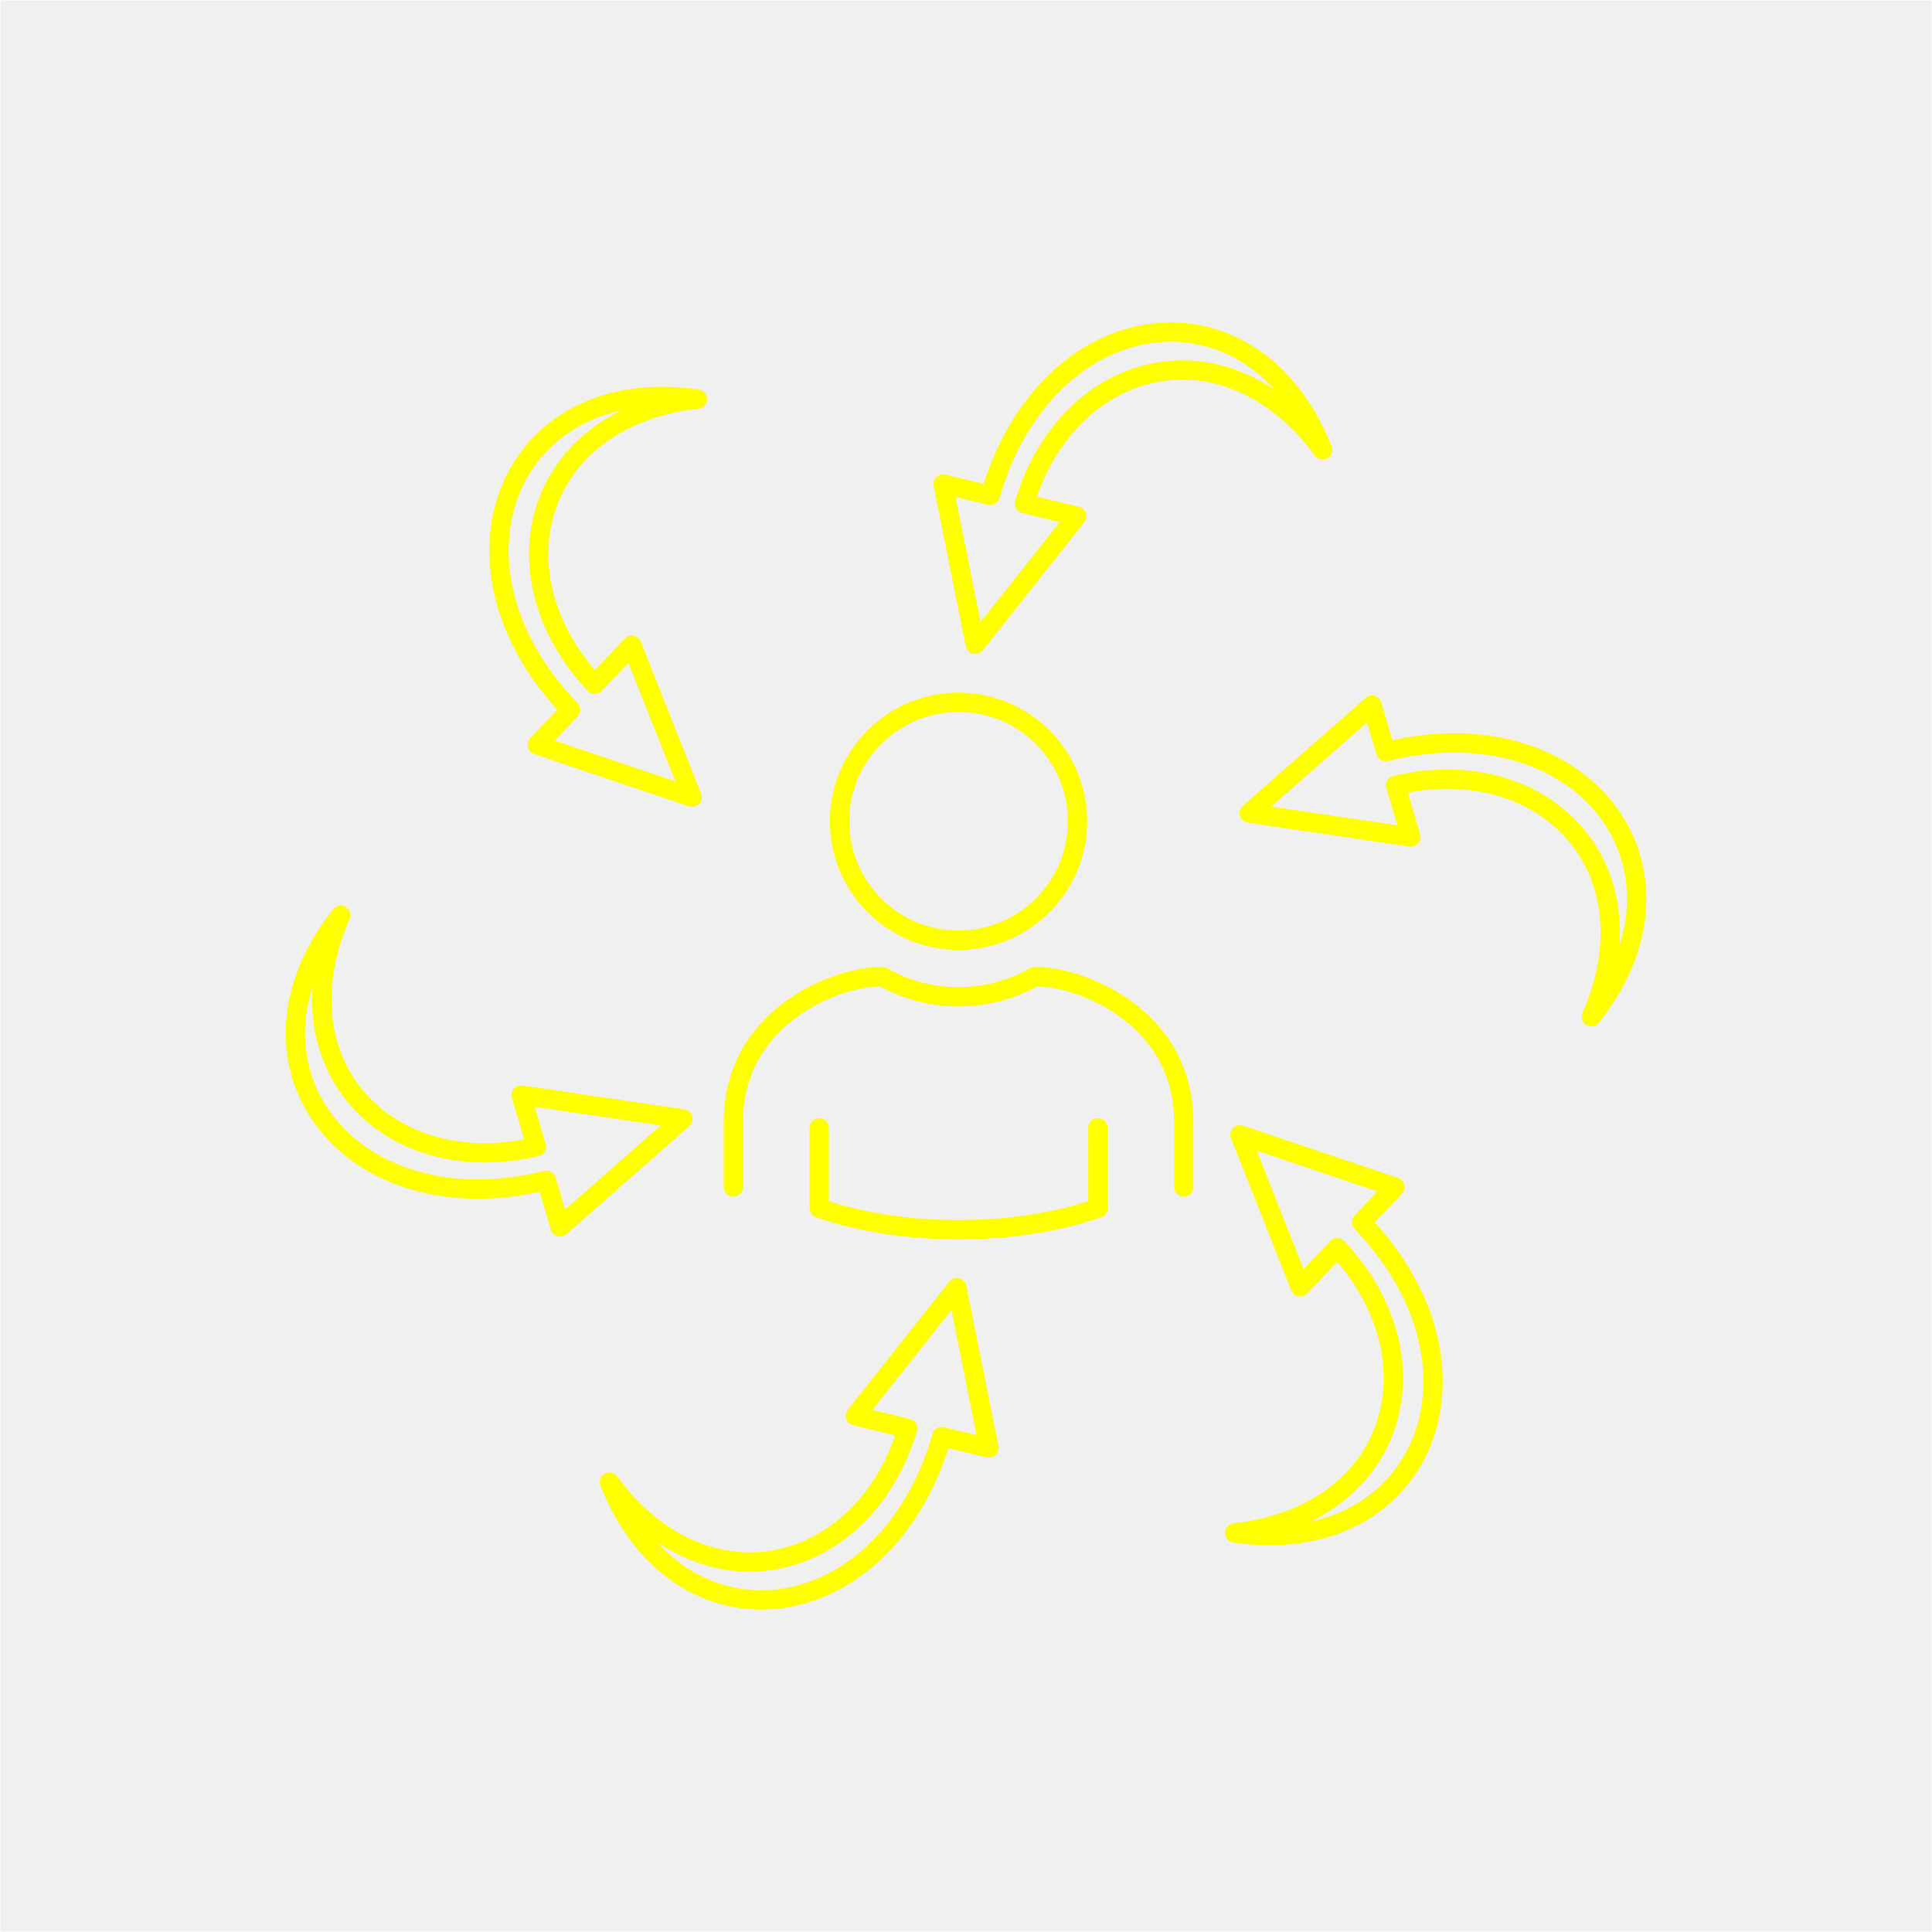
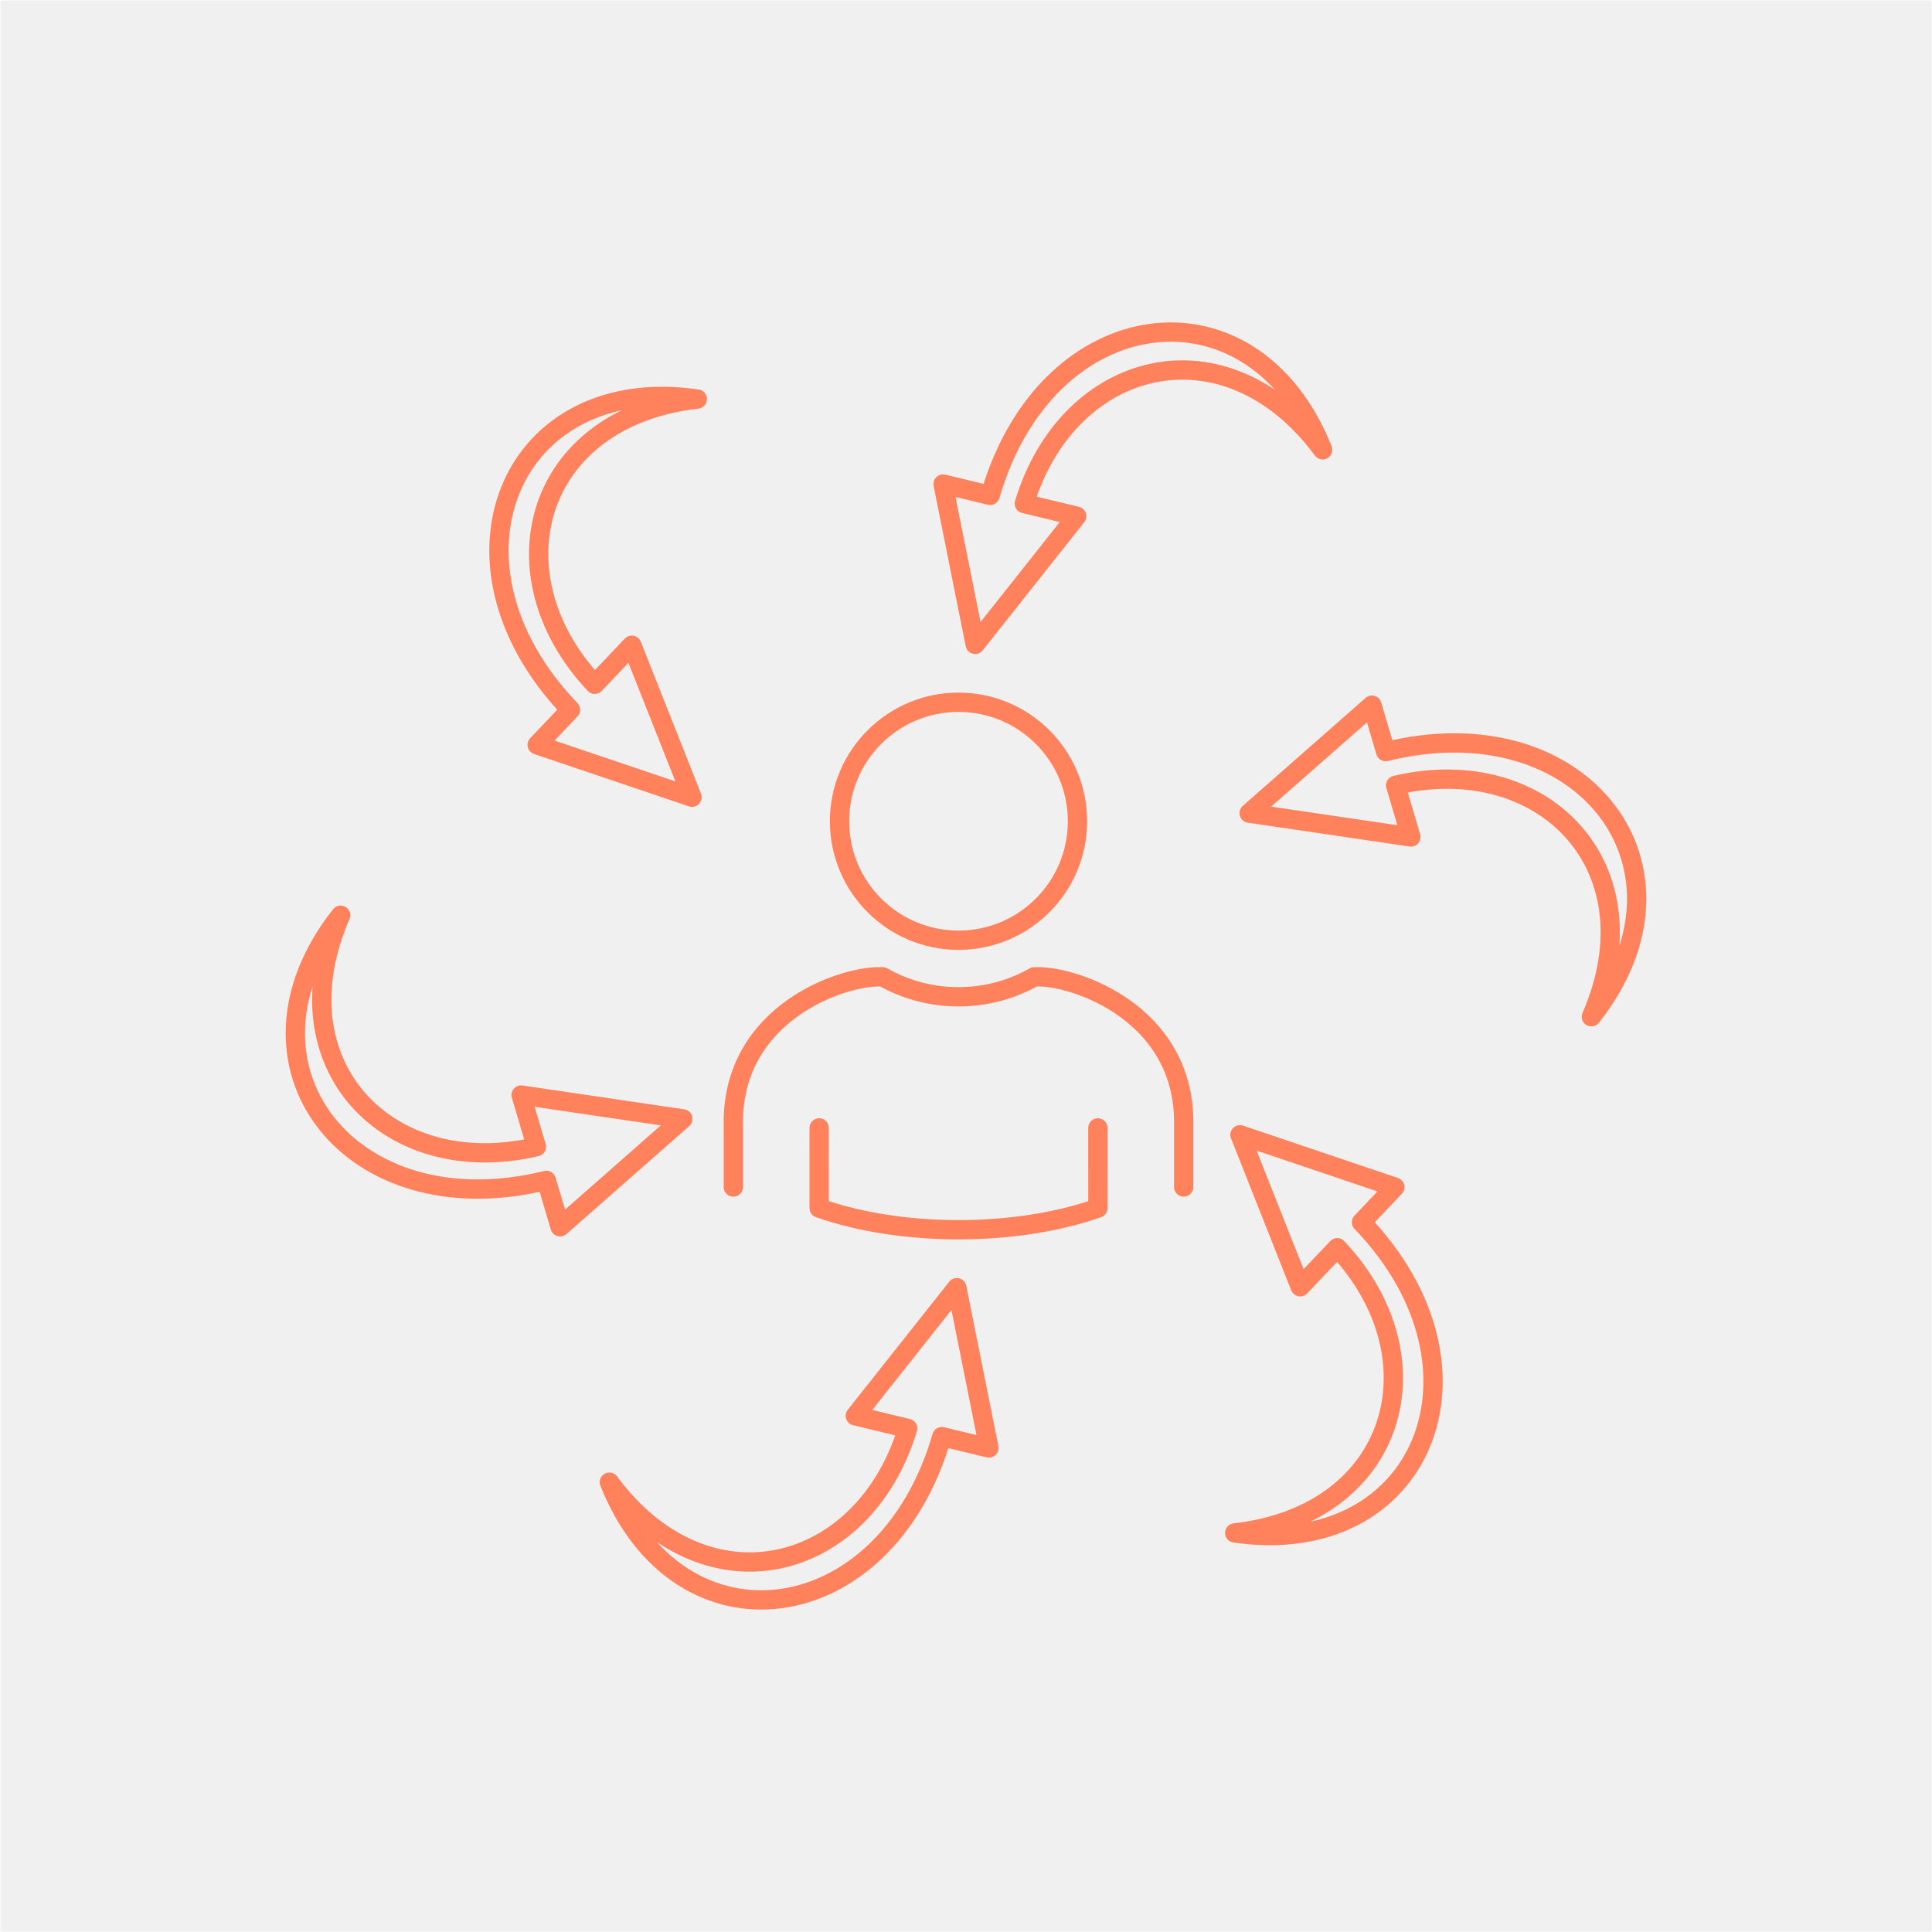
<svg xmlns="http://www.w3.org/2000/svg" viewBox="0 0 3024.373 3024.373" height="3024.373" width="3024.373" xml:space="preserve" id="svg2" version="1.1">
  <defs id="defs6" />
  <g transform="matrix(1.333333,0,0,-1.333333,0,3024.373)" id="g10">
    <g transform="scale(0.1)" id="g12">
      <g transform="scale(1.39141)" id="g14">
        <path id="path16" style="fill:none;fill-opacity:1;fill-rule:evenodd;stroke:none" d="M 2.035,2.013 H 16300 V 16300 H 2.035 V 2.013" />
      </g>
      <g transform="scale(1.39141)" id="g18">
        <path id="path20" style="fill:none;stroke:#ffffff;stroke-width:4.074;stroke-linecap:butt;stroke-linejoin:miter;stroke-miterlimit:22.926;stroke-dasharray:none;stroke-opacity:1" d="M 2.035,2.013 H 16300 V 16300 H 2.035 Z" />
      </g>
-       <path id="path22" style="fill:none;stroke:yellow;stroke-width:226.772;stroke-linecap:round;stroke-linejoin:round;stroke-miterlimit:22.926;stroke-dasharray:none;stroke-opacity:1" d="m 11253.5,14437.8 c -771.4,0 -1396.87,-625.4 -1396.87,-1396.9 0,-771.5 625.47,-1396.9 1396.87,-1396.9 771.5,0 1396.9,625.4 1396.9,1396.9 0,771.5 -625.4,1396.9 -1396.9,1396.9 z" />
-       <path id="path24" style="fill:none;stroke:yellow;stroke-width:226.772;stroke-linecap:round;stroke-linejoin:round;stroke-miterlimit:22.926;stroke-dasharray:none;stroke-opacity:1" d="m 13897.4,8746.7 v 761 c 0,1268.5 -1249.3,1707 -1707,1707 h -45.8 c -263.8,-149.4 -566.2,-234.7 -891.1,-234.7 -324.8,0 -627.2,85.3 -891,234.7 h -45.8 c -457.7,0 -1706.99,-438.5 -1706.99,-1707 v -761" />
-       <path id="path26" style="fill:none;stroke:yellow;stroke-width:226.772;stroke-linecap:round;stroke-linejoin:round;stroke-miterlimit:22.926;stroke-dasharray:none;stroke-opacity:1" d="m 9617.43,9440.5 -0.12,-941.2 c 965.59,-339.2 2307.29,-339.1 3272.49,0 l -0.1,941.2" />
+       <path id="path22" style="fill:none;stroke:#ff825c;stroke-width:226.772;stroke-linecap:round;stroke-linejoin:round;stroke-miterlimit:22.926;stroke-dasharray:none;stroke-opacity:1" d="m 11253.5,14437.8 c -771.4,0 -1396.87,-625.4 -1396.87,-1396.9 0,-771.5 625.47,-1396.9 1396.87,-1396.9 771.5,0 1396.9,625.4 1396.9,1396.9 0,771.5 -625.4,1396.9 -1396.9,1396.9 z" />
+       <path id="path24" style="fill:none;stroke:#ff825c;stroke-width:226.772;stroke-linecap:round;stroke-linejoin:round;stroke-miterlimit:22.926;stroke-dasharray:none;stroke-opacity:1" d="m 13897.4,8746.7 v 761 c 0,1268.5 -1249.3,1707 -1707,1707 h -45.8 c -263.8,-149.4 -566.2,-234.7 -891.1,-234.7 -324.8,0 -627.2,85.3 -891,234.7 h -45.8 c -457.7,0 -1706.99,-438.5 -1706.99,-1707 v -761" />
+       <path id="path26" style="fill:none;stroke:#ff825c;stroke-width:226.772;stroke-linecap:round;stroke-linejoin:round;stroke-miterlimit:22.926;stroke-dasharray:none;stroke-opacity:1" d="m 9617.43,9440.5 -0.12,-941.2 c 965.59,-339.2 2307.29,-339.1 3272.49,0 l -0.1,941.2" />
      <g transform="scale(1.23074)" id="g28">
-         <path id="path30" style="fill:none;stroke:yellow;stroke-width:184.257;stroke-linecap:round;stroke-linejoin:round;stroke-miterlimit:22.926;stroke-dasharray:none;stroke-opacity:1" d="M 15180.6,8730.87 C 15804,10162.7 14720,11269.1 13313.5,10938.7 l 145.6,-492.7 -771.4,113.8 -771.4,113.7 585.6,514.8 585.6,514.9 130.9,-443 c 1884.4,465.2 3081.6,-1113.2 1962.2,-2529.33 z" />
+         <path id="path30" style="fill:none;stroke:#ff825c;stroke-width:184.257;stroke-linecap:round;stroke-linejoin:round;stroke-miterlimit:22.926;stroke-dasharray:none;stroke-opacity:1" d="M 15180.6,8730.87 C 15804,10162.7 14720,11269.1 13313.5,10938.7 l 145.6,-492.7 -771.4,113.8 -771.4,113.7 585.6,514.8 585.6,514.9 130.9,-443 c 1884.4,465.2 3081.6,-1113.2 1962.2,-2529.33 z" />
      </g>
      <g transform="scale(1.19425)" id="g32">
-         <path id="path34" style="fill:none;stroke:yellow;stroke-width:189.887;stroke-linecap:round;stroke-linejoin:round;stroke-miterlimit:22.926;stroke-dasharray:none;stroke-opacity:1" d="m 13002.7,14571.2 c -956.6,1294.2 -2502.7,896.8 -2932.5,-528.7 l 514.8,-123.9 -499.1,-629.9 -498.95,-629.8 -157.75,787.9 -157.76,787.9 462.8,-111.4 c 555.86,1921.6 2581.46,2176.7 3268.46,447.9 z" />
+         <path id="path34" style="fill:none;stroke:#ff825c;stroke-width:189.887;stroke-linecap:round;stroke-linejoin:round;stroke-miterlimit:22.926;stroke-dasharray:none;stroke-opacity:1" d="m 13002.7,14571.2 c -956.6,1294.2 -2502.7,896.8 -2932.5,-528.7 l 514.8,-123.9 -499.1,-629.9 -498.95,-629.8 -157.75,787.9 -157.76,787.9 462.8,-111.4 c 555.86,1921.6 2581.46,2176.7 3268.46,447.9 z" />
      </g>
      <g transform="scale(1.12389)" id="g36">
-         <path id="path38" style="fill:none;stroke:yellow;stroke-width:201.775;stroke-linecap:round;stroke-linejoin:round;stroke-miterlimit:22.926;stroke-dasharray:none;stroke-opacity:1" d="M 7284.17,16013.7 C 5584.94,15821 5129.22,14187.1 6212.73,13034.2 l 387.49,407.8 314.49,-793.8 314.49,-793.8 -808.88,273.4 -808.88,273.5 348.39,366.7 c -1473.01,1532.4 -631.56,3532 1324.34,3245.7 z" />
+         <path id="path38" style="fill:none;stroke:#ff825c;stroke-width:201.775;stroke-linecap:round;stroke-linejoin:round;stroke-miterlimit:22.926;stroke-dasharray:none;stroke-opacity:1" d="M 7284.17,16013.7 C 5584.94,15821 5129.22,14187.1 6212.73,13034.2 l 387.49,407.8 314.49,-793.8 314.49,-793.8 -808.88,273.4 -808.88,273.5 348.39,366.7 c -1473.01,1532.4 -631.56,3532 1324.34,3245.7 z" />
      </g>
-       <path id="path40" style="fill:none;stroke:yellow;stroke-width:226.772;stroke-linecap:round;stroke-linejoin:round;stroke-miterlimit:22.926;stroke-dasharray:none;stroke-opacity:1" d="M 3999.52,11937.3 C 3232.28,10175.1 4566.45,8813.4 6297.49,9220.1 l -179.23,606.4 949.37,-140 949.37,-140 -720.7,-633.6 -720.71,-633.7 -161.13,545.2 C 4095.2,8251.8 2621.79,10194.5 3999.52,11937.3 Z" />
-       <path id="path42" style="fill:none;stroke:yellow;stroke-width:226.772;stroke-linecap:round;stroke-linejoin:round;stroke-miterlimit:22.926;stroke-dasharray:none;stroke-opacity:1" d="m 7154.35,5281.1 c 1142.51,-1545.6 2988.85,-1071 3502.15,631.5 l -614.7,148 595.9,752.1 595.9,752.2 188.4,-940.9 188.4,-941 -552.7,133 C 10393.9,3521.2 7974.83,3216.5 7154.35,5281.1 Z" />
+       <path id="path40" style="fill:none;stroke:#ff825c;stroke-width:226.772;stroke-linecap:round;stroke-linejoin:round;stroke-miterlimit:22.926;stroke-dasharray:none;stroke-opacity:1" d="M 3999.52,11937.3 C 3232.28,10175.1 4566.45,8813.4 6297.49,9220.1 l -179.23,606.4 949.37,-140 949.37,-140 -720.7,-633.6 -720.71,-633.7 -161.13,545.2 C 4095.2,8251.8 2621.79,10194.5 3999.52,11937.3 Z" />
+       <path id="path42" style="fill:none;stroke:#ff825c;stroke-width:226.772;stroke-linecap:round;stroke-linejoin:round;stroke-miterlimit:22.926;stroke-dasharray:none;stroke-opacity:1" d="m 7154.35,5281.1 c 1142.51,-1545.6 2988.85,-1071 3502.15,631.5 l -614.7,148 595.9,752.1 595.9,752.2 188.4,-940.9 188.4,-941 -552.7,133 C 10393.9,3521.2 7974.83,3216.5 7154.35,5281.1 Z" />
      <g transform="scale(1.08222)" id="g44">
-         <path id="path46" style="fill:none;stroke:yellow;stroke-width:209.543;stroke-linecap:round;stroke-linejoin:round;stroke-miterlimit:22.926;stroke-dasharray:none;stroke-opacity:1" d="m 13394.9,4329.16 c 1764.7,200.23 2238,1897.02 1112.7,3094.28 l -402.4,-423.48 -326.6,824.32 -326.6,824.42 840,-283.96 840,-284.04 -361.7,-380.79 C 16300,6108.55 15426.1,4031.9 13394.9,4329.16 Z" />
+         <path id="path46" style="fill:none;stroke:#ff825c;stroke-width:209.543;stroke-linecap:round;stroke-linejoin:round;stroke-miterlimit:22.926;stroke-dasharray:none;stroke-opacity:1" d="m 13394.9,4329.16 c 1764.7,200.23 2238,1897.02 1112.7,3094.28 l -402.4,-423.48 -326.6,824.32 -326.6,824.42 840,-283.96 840,-284.04 -361.7,-380.79 C 16300,6108.55 15426.1,4031.9 13394.9,4329.16 Z" />
      </g>
    </g>
  </g>
</svg>
